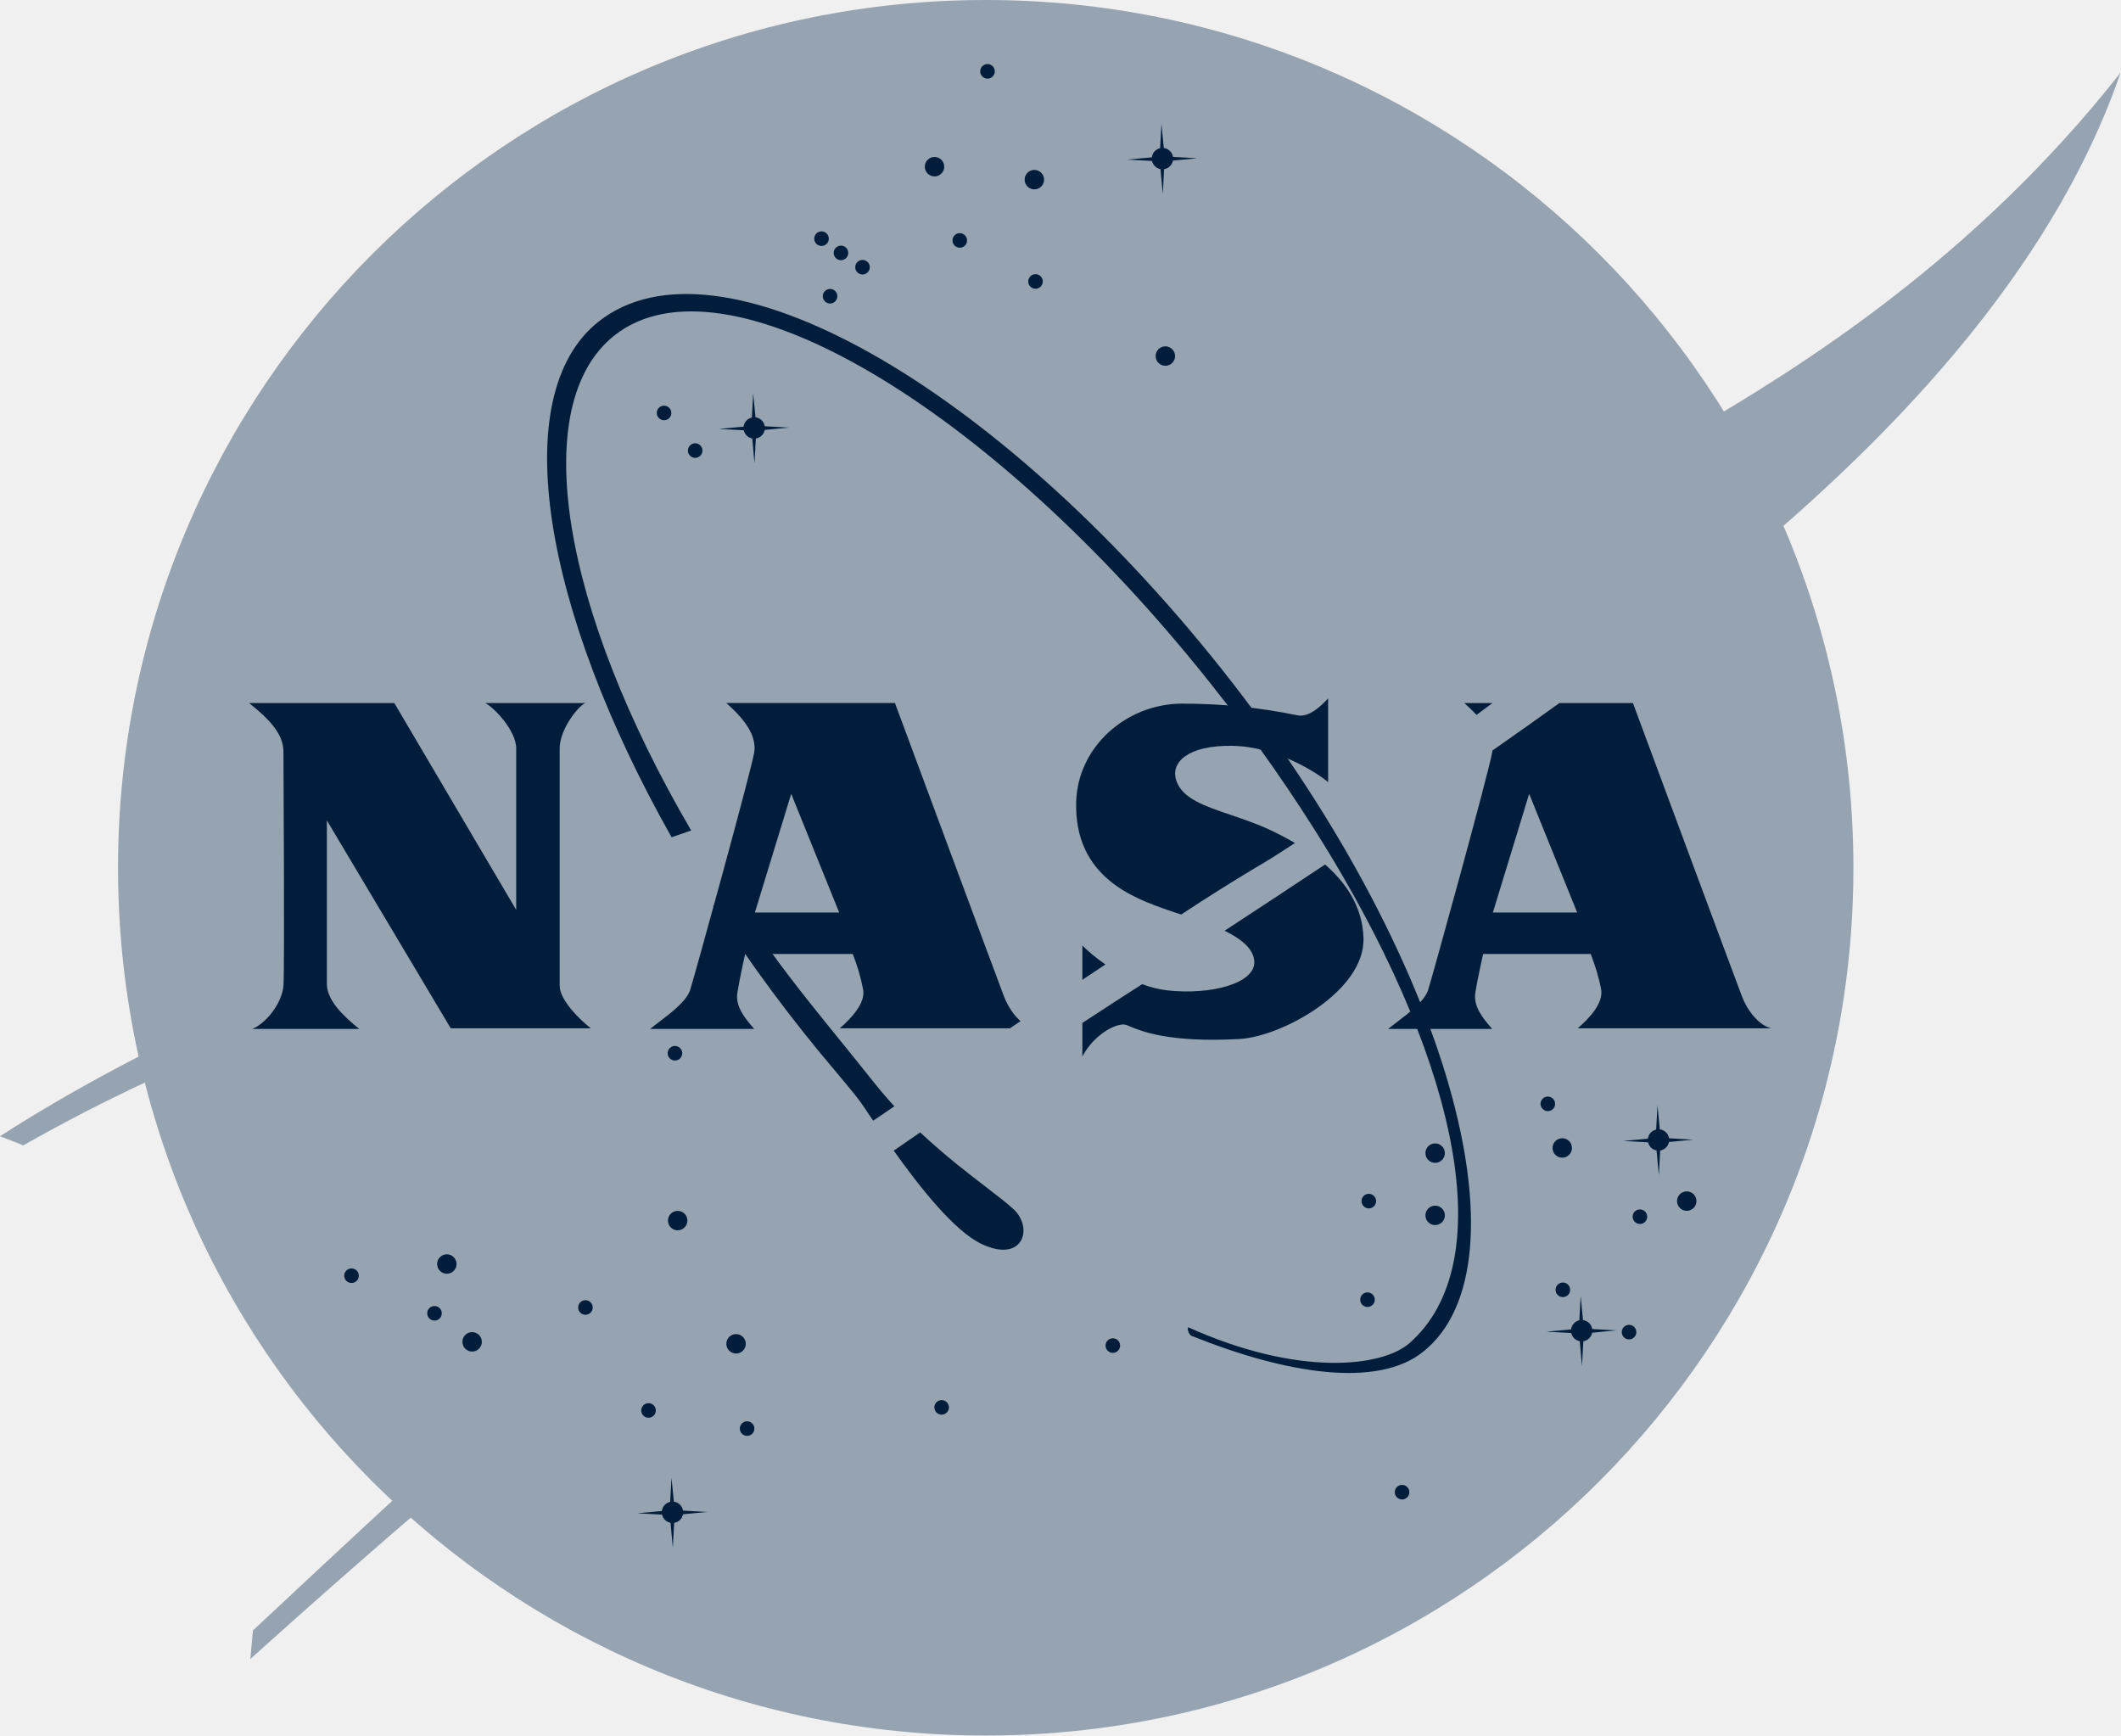
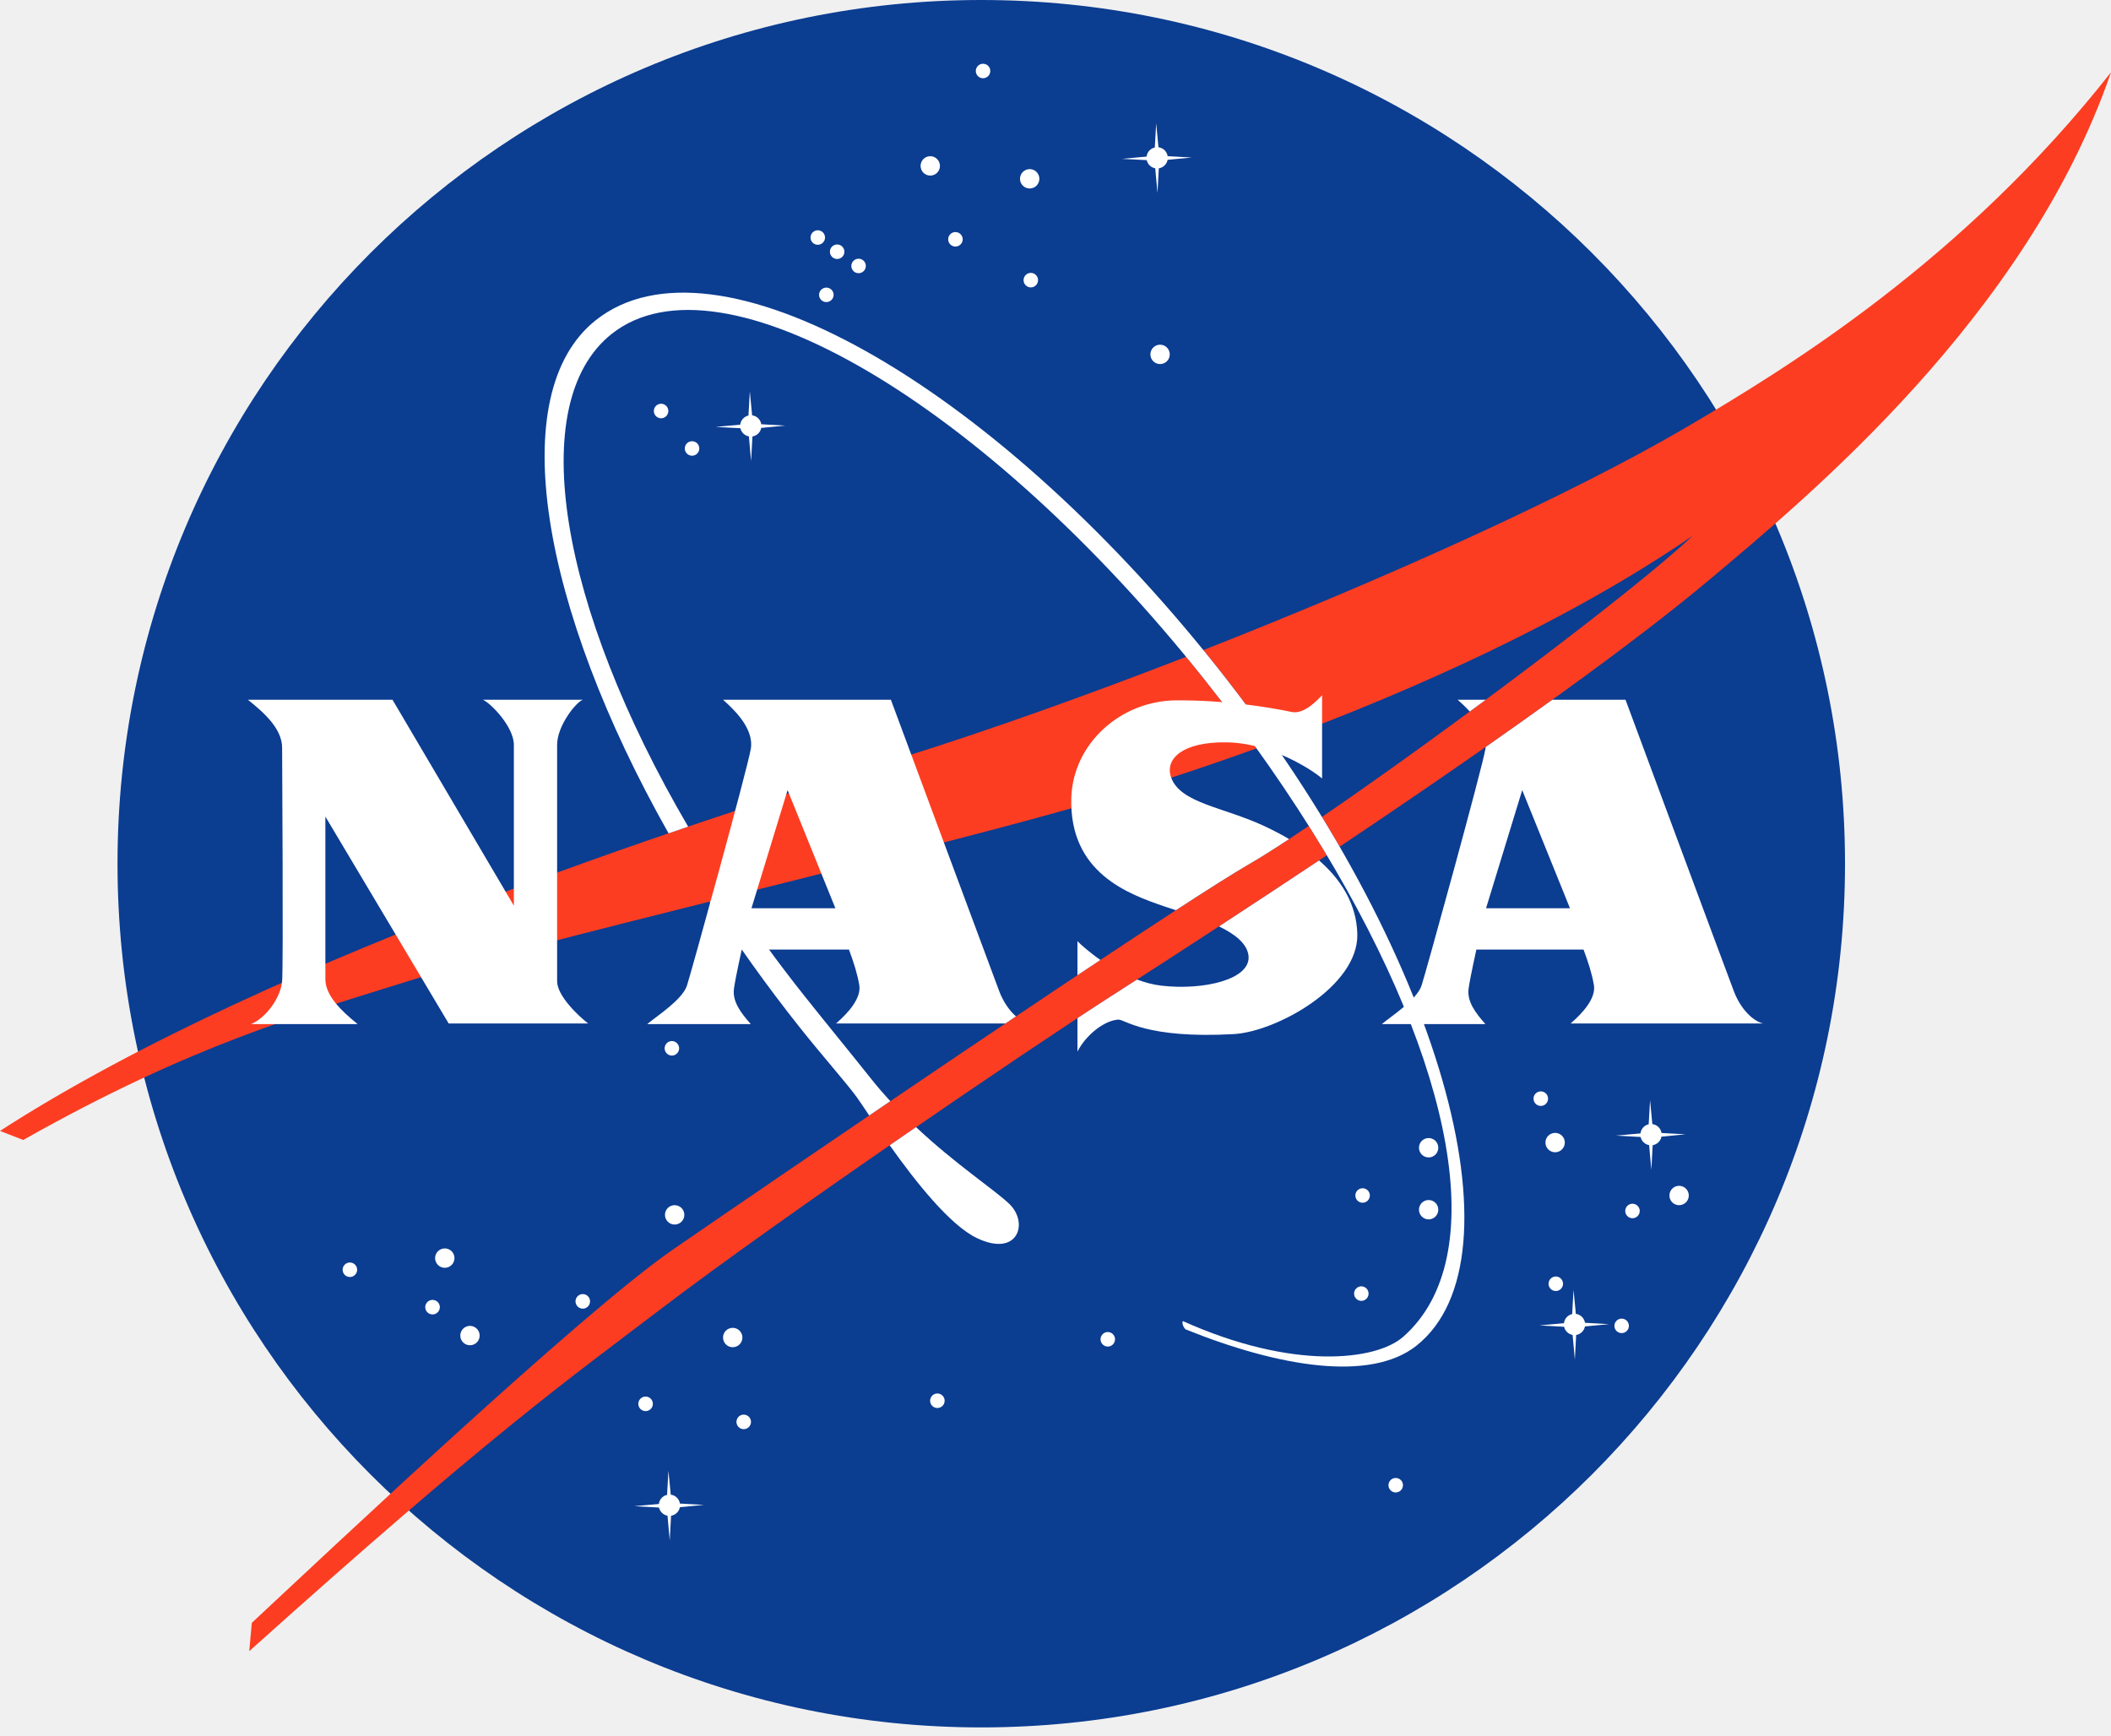
- <svg xmlns="http://www.w3.org/2000/svg" width="55" height="45" fill="none">
-   <circle cx="25.561" cy="22.5" r="22.5" fill="#96A3B0" />
-   <circle cx="24.233" cy="4.322" r=".252" fill="#001E3C" />
-   <circle cx="26.822" cy="4.658" r=".252" fill="#001E3C" />
-   <circle cx="30.219" cy="9.232" r=".252" fill="#001E3C" />
-   <circle cx="11.587" cy="32.774" r=".252" fill="#001E3C" />
-   <circle cx="12.243" cy="34.792" r=".252" fill="#001E3C" />
-   <circle cx="9.115" cy="33.077" r=".189" fill="#001E3C" />
-   <circle cx="19.373" cy="37.041" r=".189" fill="#001E3C" />
-   <circle cx="35.461" cy="33.699" r=".189" fill="#001E3C" />
-   <circle cx="40.137" cy="28.621" r=".189" fill="#001E3C" />
-   <circle cx="17.22" cy="10.707" r=".189" fill="#001E3C" />
-   <circle cx="22.366" cy="6.928" r=".189" fill="#001E3C" />
-   <circle cx="21.807" cy="6.558" r=".189" fill="#001E3C" />
-   <circle cx="21.303" cy="6.188" r=".189" fill="#001E3C" />
-   <circle cx="18.027" cy="11.683" r=".189" fill="#001E3C" />
-   <circle cx="25.607" cy="1.85" r=".189" fill="#001E3C" />
-   <circle cx="26.852" cy="7.298" r=".189" fill="#001E3C" />
-   <circle cx="24.888" cy="6.234" r=".189" fill="#001E3C" />
-   <circle cx="21.525" cy="7.681" r=".189" fill="#001E3C" />
-   <circle cx="36.357" cy="38.69" r=".189" fill="#001E3C" />
-   <circle cx="11.267" cy="34.052" r=".189" fill="#001E3C" />
-   <circle cx="24.418" cy="36.491" r=".189" fill="#001E3C" />
-   <circle cx="15.181" cy="33.901" r=".189" fill="#001E3C" />
-   <circle cx="16.817" cy="36.571" r=".189" fill="#001E3C" />
-   <circle cx="28.857" cy="34.889" r=".189" fill="#001E3C" />
-   <circle cx="35.495" cy="31.143" r=".189" fill="#001E3C" />
-   <circle cx="40.527" cy="33.443" r=".189" fill="#001E3C" />
-   <circle cx="42.243" cy="34.54" r=".189" fill="#001E3C" />
-   <circle cx="42.525" cy="31.547" r=".189" fill="#001E3C" />
-   <circle cx="17.502" cy="27.309" r=".189" fill="#001E3C" />
-   <circle cx="17.573" cy="31.648" r=".252" fill="#001E3C" />
-   <circle cx="19.087" cy="34.843" r=".252" fill="#001E3C" />
-   <circle cx="37.215" cy="31.513" r=".252" fill="#001E3C" />
-   <circle cx="43.739" cy="31.143" r=".252" fill="#001E3C" />
-   <circle cx="40.511" cy="29.765" r=".252" fill="#001E3C" />
-   <circle cx="37.215" cy="29.899" r=".252" fill="#001E3C" />
-   <path d="M30.416 4.164l.627-.06-.626-.036a.278.278 0 00-.239-.231l-.06-.625-.035.63a.277.277 0 00-.214.238l-.642.058.646.035a.278.278 0 00.22.213l.06.643.033-.642a.281.281 0 00.23-.223zM19.83 11.147l.627-.06-.626-.035a.278.278 0 00-.24-.232l-.06-.624-.034.63a.277.277 0 00-.215.237l-.641.058.645.035a.278.278 0 00.221.213l.058.643.035-.642a.279.279 0 00.23-.223zM43.28 29.61l.627-.06-.626-.036a.278.278 0 00-.24-.231l-.06-.625-.035.63a.277.277 0 00-.214.237l-.64.059.645.034a.278.278 0 00.22.213l.059.644.035-.643a.28.28 0 00.228-.223zM17.71 39.263l.628-.06-.626-.035a.278.278 0 00-.239-.232l-.06-.623-.035.628a.277.277 0 00-.215.238l-.641.058.646.035a.277.277 0 00.22.213l.059.644.035-.643a.28.28 0 00.229-.223zM41.287 34.555l.627-.06-.626-.035a.278.278 0 00-.239-.232l-.06-.625-.035.63a.277.277 0 00-.214.237l-.641.058.645.035a.278.278 0 00.221.213l.058.644.035-.643a.278.278 0 00.229-.222z" fill="#001E3C" />
-   <path fill-rule="evenodd" clip-rule="evenodd" d="M31.346 16.934c4.685-1.839 9.514-4.006 12.578-5.802 2.697-1.582 7.231-4.372 11.066-9.25-2.146 6.24-7.726 10.923-10.317 13.098l-.143.12c-1.829 1.536-4.968 3.834-9.633 6.955a33.326 33.326 0 00-.46-.774c3.079-2.103 8.128-5.877 9.656-7.325-3.206 2.204-7.247 4.024-10.93 5.38a40.87 40.87 0 00-1.817-2.401zm-.45.176c-2.615 1.017-5.167 1.924-7.32 2.598l-.21.066C18.83 21.194 7.118 24.859 0 29.462l.605.235c4.018-2.27 6.754-3.12 9.292-3.909l.73-.228c1.628-.512 5.23-1.415 8.883-2.33 3.067-.769 6.17-1.547 8.17-2.11a74.081 74.081 0 005.05-1.625 45.06 45.06 0 00-1.833-2.385zm3.197 4.405c-.633.428-1.164.77-1.536.985-2.152 1.244-12.646 8.408-15.034 10.056-2.153 1.486-7.758 6.724-10.266 9.068l-.698.651-.067.74c5.662-5.087 7.826-6.724 10.026-8.387l.736-.559c3.095-2.354 9.495-6.71 11.67-8.105a378.406 378.406 0 005.64-3.684 53.895 53.895 0 00-.47-.765z" fill="#96A3B0" />
-   <path fill-rule="evenodd" clip-rule="evenodd" d="M15.518 8.342C18.615 5.881 25.8 9.947 31.68 17.35c5.88 7.402 8.079 15.431 5.218 17.704-1.19.946-3.549.569-6.01-.421-.05-.033-.115-.168-.075-.218 2.852 1.284 5.03 1.036 5.742.406 2.328-2.058 1.294-7.102-2.076-12.68a42.616 42.616 0 00-3.101-4.436C25.668 10.517 18.783 6.435 15.93 8.7c-2.269 1.804-1.353 7.117 1.994 12.834l-.009.003-.5.171C14.1 15.84 13.112 10.254 15.518 8.342zm7.148 19.729c-.245-.309-.537-.67-.831-1.033-.302-.372-.606-.749-.867-1.077a39.242 39.242 0 01-1.91-2.618l-.57.143a39.791 39.791 0 003.183 4.297c.266.317.489.583.638.785.047.063.13.187.24.352l.093.138.55-.373c-.179-.195-.355-.4-.526-.614zm3.62 3.286c-.159-.15-.407-.34-.711-.574-.475-.364-1.086-.833-1.713-1.422l-.686.473c.665.936 1.57 2.086 2.278 2.421 1.067.506 1.354-.403.833-.898z" fill="#001E3C" />
-   <path d="M6.458 18.229h3.767l3.161 5.364v-4.187c0-.471-.597-1.085-.807-1.177h2.606c-.16.042-.672.664-.672 1.177v6.154c0 .379.546.9.807 1.102h-3.632l-3.212-5.39v4.238c0 .42.412.824.84 1.169H6.543c.395-.168.773-.698.807-1.119.034-.42 0-5.843 0-6.079 0-.513-.496-.933-.891-1.253z" fill="#001E3C" />
-   <path fill-rule="evenodd" clip-rule="evenodd" d="M40.914 26.662h5.011c-.277-.067-.588-.395-.756-.833-.169-.437-2.825-7.6-2.825-7.6h-1.906c-.54.389-1.12.799-1.738 1.231-.001.016-.003.031-.006.046-.083.505-1.574 5.905-1.664 6.172-.099.289-.515.603-.817.831-.085.064-.16.122-.218.17h2.7c-.27-.303-.488-.597-.438-.934.05-.336.202-1.009.202-1.009h2.791c.127.337.22.639.27.925.058.345-.295.732-.606 1zm-2.202-3.002l.941-3.077 1.245 3.077h-2.186zm-.009-5.431l-.416.307c-.103-.114-.206-.207-.279-.274l-.037-.033h.732zM19.322 24.736s-.151.673-.202 1.01c-.05.336.169.63.438.933h-2.7c.058-.048.134-.106.218-.17.302-.228.718-.542.817-.83.09-.268 1.582-5.668 1.665-6.172.088-.538-.459-1.037-.692-1.25l-.032-.029h4.373s2.657 7.164 2.825 7.601c.104.27.261.497.432.648l-.164.11-.11.075h-4.413c.311-.27.665-.656.606-1a5.116 5.116 0 00-.27-.926h-2.79zm2.439-1.076l-1.244-3.077-.942 3.077h2.186zM32.944 21.524c.206.098.422.208.635.334-.408.269-.756.488-1.022.641a50.56 50.56 0 00-1.926 1.213c-.114-.037-.219-.07-.31-.103l-.019-.006c-.894-.312-2.453-.856-2.395-2.819.042-1.413 1.287-2.53 2.733-2.54a14.767 14.767 0 013.01.304c.309.064.644-.286.763-.41l.027-.028v2.17c-.286-.244-1.345-.925-2.489-.942-1.143-.017-1.612.428-1.446.908.16.46.724.651 1.405.882.329.112.684.232 1.034.396zm1.417.891a347.38 347.38 0 01-2.606 1.718c.41.2.737.45.769.772.058.606-1.16.9-2.262.773a2.729 2.729 0 01-.643-.16 337 337 0 01-.694.446c-.238.153-.527.342-.858.56v.87c.219-.43.697-.813 1.068-.833a.492.492 0 01.164.053c.303.125 1.028.425 2.838.326 1.11-.061 3.254-1.245 3.22-2.607-.02-.805-.44-1.433-.996-1.918zm-6.294 2.103v.887l.598-.398a4.407 4.407 0 01-.598-.49z" fill="#001E3C" />
+ <svg xmlns="http://www.w3.org/2000/svg" width="45" height="37" viewBox="0 0 45 37" fill="none">
+   <path d="M20.917 36.825C31.086 36.825 39.33 28.581 39.33 18.413C39.33 8.244 31.086 0 20.917 0C10.748 0 2.505 8.244 2.505 18.413C2.505 28.581 10.748 36.825 20.917 36.825Z" fill="#0B3D91" />
+   <path d="M19.83 3.743C19.944 3.743 20.037 3.651 20.037 3.537C20.037 3.422 19.944 3.33 19.83 3.33C19.716 3.33 19.624 3.422 19.624 3.537C19.624 3.651 19.716 3.743 19.83 3.743Z" fill="white" />
+   <path d="M21.95 4.018C22.064 4.018 22.156 3.926 22.156 3.812C22.156 3.698 22.064 3.605 21.95 3.605C21.836 3.605 21.743 3.698 21.743 3.812C21.743 3.926 21.836 4.018 21.95 4.018Z" fill="white" />
+   <path d="M24.729 7.761C24.843 7.761 24.936 7.669 24.936 7.555C24.936 7.441 24.843 7.348 24.729 7.348C24.615 7.348 24.523 7.441 24.523 7.555C24.523 7.669 24.615 7.761 24.729 7.761Z" fill="white" />
+   <path d="M9.482 27.027C9.596 27.027 9.688 26.934 9.688 26.82C9.688 26.706 9.596 26.614 9.482 26.614C9.368 26.614 9.275 26.706 9.275 26.82C9.275 26.934 9.368 27.027 9.482 27.027Z" fill="white" />
+   <path d="M10.018 28.678C10.132 28.678 10.225 28.586 10.225 28.472C10.225 28.358 10.132 28.265 10.018 28.265C9.904 28.265 9.812 28.358 9.812 28.472C9.812 28.586 9.904 28.678 10.018 28.678Z" fill="white" />
+   <path d="M7.459 27.223C7.544 27.223 7.613 27.154 7.613 27.068C7.613 26.983 7.544 26.914 7.459 26.914C7.373 26.914 7.304 26.983 7.304 27.068C7.304 27.154 7.373 27.223 7.459 27.223Z" fill="white" />
+   <path d="M15.854 30.467C15.939 30.467 16.009 30.397 16.009 30.312C16.009 30.226 15.939 30.157 15.854 30.157C15.768 30.157 15.699 30.226 15.699 30.312C15.699 30.397 15.768 30.467 15.854 30.467Z" fill="white" />
+   <path d="M29.019 27.732C29.105 27.732 29.174 27.662 29.174 27.577C29.174 27.492 29.105 27.422 29.019 27.422C28.934 27.422 28.865 27.492 28.865 27.577C28.865 27.662 28.934 27.732 29.019 27.732Z" fill="white" />
+   <path d="M32.845 23.576C32.931 23.576 33 23.507 33 23.421C33 23.335 32.931 23.266 32.845 23.266C32.759 23.266 32.69 23.335 32.69 23.421C32.69 23.507 32.759 23.576 32.845 23.576Z" fill="white" />
+   <path d="M14.092 8.917C14.178 8.917 14.247 8.847 14.247 8.762C14.247 8.677 14.178 8.607 14.092 8.607C14.007 8.607 13.938 8.677 13.938 8.762C13.938 8.847 14.007 8.917 14.092 8.917Z" fill="white" />
+   <path d="M18.302 5.824C18.388 5.824 18.457 5.755 18.457 5.669C18.457 5.584 18.388 5.515 18.302 5.515C18.217 5.515 18.148 5.584 18.148 5.669C18.148 5.755 18.217 5.824 18.302 5.824Z" fill="white" />
+   <path d="M17.846 5.521C17.931 5.521 18 5.452 18 5.367C18 5.281 17.931 5.212 17.846 5.212C17.76 5.212 17.691 5.281 17.691 5.367C17.691 5.452 17.76 5.521 17.846 5.521Z" fill="white" />
+   <path d="M17.432 5.218C17.518 5.218 17.587 5.149 17.587 5.064C17.587 4.978 17.518 4.909 17.432 4.909C17.347 4.909 17.278 4.978 17.278 5.064C17.278 5.149 17.347 5.218 17.432 5.218Z" fill="white" />
+   <path d="M14.752 9.715C14.838 9.715 14.907 9.646 14.907 9.561C14.907 9.475 14.838 9.406 14.752 9.406C14.667 9.406 14.598 9.475 14.598 9.561C14.598 9.646 14.667 9.715 14.752 9.715Z" fill="white" />
+   <path d="M20.955 1.668C21.041 1.668 21.11 1.599 21.11 1.513C21.11 1.428 21.041 1.359 20.955 1.359C20.87 1.359 20.801 1.428 20.801 1.513C20.801 1.599 20.87 1.668 20.955 1.668Z" fill="white" />
+   <path d="M21.974 6.127C22.059 6.127 22.128 6.057 22.128 5.972C22.128 5.887 22.059 5.817 21.974 5.817C21.889 5.817 21.819 5.887 21.819 5.972C21.819 6.057 21.889 6.127 21.974 6.127Z" fill="white" />
+   <path d="M20.367 5.256C20.452 5.256 20.522 5.187 20.522 5.101C20.522 5.016 20.452 4.947 20.367 4.947C20.282 4.947 20.212 5.016 20.212 5.101C20.212 5.187 20.282 5.256 20.367 5.256Z" fill="white" />
+   <path d="M17.615 6.44C17.7 6.44 17.77 6.371 17.77 6.285C17.77 6.2 17.7 6.131 17.615 6.131C17.53 6.131 17.46 6.2 17.46 6.285C17.46 6.371 17.53 6.44 17.615 6.44Z" fill="white" />
+   <path d="M29.752 31.816C29.838 31.816 29.907 31.747 29.907 31.661C29.907 31.576 29.838 31.507 29.752 31.507C29.667 31.507 29.598 31.576 29.598 31.661C29.598 31.747 29.667 31.816 29.752 31.816Z" fill="white" />
+   <path d="M9.22 28.021C9.306 28.021 9.376 27.952 9.376 27.866C9.376 27.78 9.306 27.711 9.22 27.711C9.135 27.711 9.065 27.78 9.065 27.866C9.065 27.952 9.135 28.021 9.22 28.021Z" fill="white" />
+   <path d="M19.982 30.016C20.067 30.016 20.137 29.947 20.137 29.861C20.137 29.776 20.067 29.706 19.982 29.706C19.896 29.706 19.827 29.776 19.827 29.861C19.827 29.947 19.896 30.016 19.982 30.016Z" fill="white" />
+   <path d="M12.423 27.898C12.509 27.898 12.578 27.828 12.578 27.742C12.578 27.657 12.509 27.587 12.423 27.587C12.338 27.587 12.268 27.657 12.268 27.742C12.268 27.828 12.338 27.898 12.423 27.898Z" fill="white" />
+   <path d="M13.762 30.082C13.848 30.082 13.917 30.013 13.917 29.927C13.917 29.841 13.848 29.772 13.762 29.772C13.676 29.772 13.607 29.841 13.607 29.927C13.607 30.013 13.676 30.082 13.762 30.082Z" fill="white" />
+   <path d="M23.614 28.706C23.7 28.706 23.769 28.636 23.769 28.551C23.769 28.466 23.7 28.396 23.614 28.396C23.529 28.396 23.46 28.466 23.46 28.551C23.46 28.636 23.529 28.706 23.614 28.706Z" fill="white" />
+   <path d="M29.046 25.64C29.132 25.64 29.201 25.57 29.201 25.485C29.201 25.4 29.132 25.331 29.046 25.331C28.961 25.331 28.892 25.4 28.892 25.485C28.892 25.57 28.961 25.64 29.046 25.64Z" fill="white" />
+   <path d="M33.165 27.522C33.25 27.522 33.319 27.452 33.319 27.367C33.319 27.282 33.25 27.212 33.165 27.212C33.08 27.212 33.01 27.282 33.01 27.367C33.01 27.452 33.08 27.522 33.165 27.522Z" fill="white" />
+   <path d="M34.569 28.419C34.654 28.419 34.723 28.35 34.723 28.265C34.723 28.18 34.654 28.11 34.569 28.11C34.483 28.11 34.414 28.18 34.414 28.265C34.414 28.35 34.483 28.419 34.569 28.419Z" fill="white" />
+   <path d="M34.799 25.97C34.885 25.97 34.954 25.901 34.954 25.816C34.954 25.73 34.885 25.661 34.799 25.661C34.714 25.661 34.645 25.73 34.645 25.816C34.645 25.901 34.714 25.97 34.799 25.97Z" fill="white" />
+   <path d="M14.322 22.503C14.407 22.503 14.477 22.433 14.477 22.348C14.477 22.263 14.407 22.193 14.322 22.193C14.237 22.193 14.168 22.263 14.168 22.348C14.168 22.433 14.237 22.503 14.322 22.503Z" fill="white" />
+   <path d="M14.381 26.105C14.495 26.105 14.588 26.012 14.588 25.898C14.588 25.784 14.495 25.692 14.381 25.692C14.267 25.692 14.175 25.784 14.175 25.898C14.175 26.012 14.267 26.105 14.381 26.105Z" fill="white" />
+   <path d="M15.62 28.72C15.733 28.72 15.826 28.627 15.826 28.513C15.826 28.399 15.733 28.307 15.62 28.307C15.505 28.307 15.413 28.399 15.413 28.513C15.413 28.627 15.505 28.72 15.62 28.72Z" fill="white" />
+   <path d="M30.454 25.995C30.568 25.995 30.66 25.902 30.66 25.788C30.66 25.674 30.568 25.582 30.454 25.582C30.34 25.582 30.248 25.674 30.248 25.788C30.248 25.902 30.34 25.995 30.454 25.995Z" fill="white" />
+   <path d="M35.793 25.692C35.907 25.692 36 25.6 36 25.486C36 25.372 35.907 25.279 35.793 25.279C35.679 25.279 35.587 25.372 35.587 25.486C35.587 25.6 35.679 25.692 35.793 25.692Z" fill="white" />
+   <path d="M33.151 24.564C33.265 24.564 33.357 24.471 33.357 24.357C33.357 24.243 33.265 24.151 33.151 24.151C33.037 24.151 32.944 24.243 32.944 24.357C32.944 24.471 33.037 24.564 33.151 24.564Z" fill="white" />
+   <path d="M30.454 24.674C30.568 24.674 30.66 24.581 30.66 24.467C30.66 24.353 30.568 24.261 30.454 24.261C30.34 24.261 30.248 24.353 30.248 24.467C30.248 24.581 30.34 24.674 30.454 24.674Z" fill="white" />
+   <path d="M24.89 3.407L25.403 3.358L24.891 3.329C24.875 3.23 24.795 3.152 24.695 3.139L24.646 2.628L24.617 3.144C24.524 3.164 24.453 3.242 24.442 3.338L23.917 3.386L24.445 3.414C24.465 3.503 24.536 3.572 24.626 3.588L24.674 4.115L24.702 3.589C24.797 3.573 24.872 3.5 24.89 3.407Z" fill="white" />
+   <path d="M16.227 9.122L16.741 9.073L16.228 9.044C16.213 8.945 16.133 8.867 16.033 8.854L15.984 8.343L15.955 8.858C15.862 8.879 15.791 8.957 15.779 9.053L15.254 9.101L15.783 9.129C15.802 9.218 15.874 9.287 15.964 9.303L16.011 9.83L16.04 9.304C16.135 9.289 16.21 9.215 16.227 9.122Z" fill="white" />
+   <path d="M35.417 24.231L35.931 24.181L35.418 24.153C35.403 24.053 35.323 23.976 35.223 23.963L35.174 23.452L35.145 23.967C35.052 23.988 34.981 24.065 34.97 24.162L34.445 24.209L34.973 24.238C34.992 24.326 35.064 24.396 35.154 24.412L35.202 24.939L35.23 24.413C35.324 24.398 35.399 24.325 35.417 24.231Z" fill="white" />
+   <path d="M14.493 32.13L15.006 32.081L14.494 32.053C14.478 31.953 14.398 31.876 14.298 31.863L14.249 31.352L14.22 31.867C14.127 31.888 14.056 31.965 14.045 32.062L13.52 32.109L14.048 32.138C14.068 32.226 14.139 32.296 14.229 32.312L14.277 32.839L14.305 32.313C14.4 32.297 14.476 32.224 14.493 32.13Z" fill="white" />
+   <path d="M33.786 28.277L34.3 28.228L33.787 28.199C33.772 28.1 33.692 28.022 33.592 28.009L33.543 27.498L33.514 28.013C33.421 28.034 33.35 28.111 33.339 28.208L32.814 28.255L33.342 28.284C33.362 28.372 33.433 28.442 33.523 28.458L33.571 28.985L33.599 28.459C33.693 28.444 33.769 28.37 33.786 28.277Z" fill="white" />
+   <path d="M25.284 14.002C23.143 14.834 21.055 15.576 19.293 16.128C15.713 17.249 5.917 20.284 0 24.109L0.495 24.302C4.101 22.265 6.444 21.625 8.697 20.917C11.147 20.146 19.065 18.293 22.651 17.284C23.862 16.943 25.281 16.497 26.784 15.954C26.434 15.466 26.066 14.977 25.677 14.489C25.548 14.324 25.416 14.162 25.284 14.002ZM27.899 17.607C27.381 17.957 26.947 18.236 26.643 18.412C24.881 19.43 16.294 25.293 14.34 26.641C12.386 27.99 6.964 33.109 5.368 34.595L5.313 35.2C10.459 30.577 12.074 29.436 14.12 27.88C16.652 25.953 21.89 22.389 23.67 21.247C25.372 20.155 26.907 19.151 28.284 18.232C28.262 18.195 28.239 18.157 28.217 18.119C28.113 17.949 28.007 17.778 27.899 17.607ZM35.945 9.11C33.437 10.579 29.486 12.353 25.652 13.858C25.744 13.97 25.835 14.084 25.926 14.198C26.354 14.738 26.758 15.281 27.138 15.824C30.152 14.714 33.459 13.224 36.083 11.421C34.833 12.605 30.7 15.694 28.181 17.415C28.31 17.627 28.436 17.838 28.558 18.049C32.375 15.494 34.944 13.614 36.441 12.357C38.505 10.623 43.211 6.742 45 1.541C41.862 5.532 38.152 7.816 35.945 9.11Z" fill="#FC3D21" />
+   <path d="M18.548 22.971C18.142 22.46 17.581 21.776 17.159 21.245C16.595 20.536 16.074 19.819 15.596 19.103C15.44 19.142 15.284 19.181 15.129 19.22C15.706 20.12 16.347 21.019 17.045 21.898C17.555 22.54 18.019 23.057 18.256 23.379C18.305 23.444 18.4 23.588 18.529 23.78C18.677 23.679 18.827 23.577 18.979 23.474C18.832 23.315 18.688 23.148 18.548 22.971ZM21.511 25.661C21.178 25.346 20.369 24.819 19.527 24.028C19.342 24.155 19.154 24.285 18.966 24.415C19.509 25.181 20.25 26.122 20.83 26.396C21.703 26.81 21.938 26.066 21.511 25.661ZM25.925 14.198C21.113 8.14 15.233 4.813 12.699 6.827C10.73 8.391 11.538 12.962 14.252 17.765C14.392 17.716 14.531 17.669 14.669 17.622C11.93 12.944 11.18 8.595 13.037 7.12C15.371 5.266 21.005 8.606 25.678 14.489C26.646 15.706 27.496 16.928 28.216 18.119C30.974 22.683 31.82 26.811 29.915 28.495C29.332 29.011 27.55 29.213 25.216 28.163C25.184 28.204 25.236 28.314 25.277 28.341C27.291 29.151 29.221 29.46 30.196 28.686C32.537 26.826 30.738 20.256 25.925 14.198Z" fill="white" />
+   <path d="M5.285 14.917H8.367L10.954 19.307C10.954 19.307 10.954 16.128 10.954 15.88C10.954 15.495 10.466 14.993 10.294 14.917C10.5 14.917 12.303 14.917 12.427 14.917C12.296 14.951 11.876 15.461 11.876 15.88C11.876 16.087 11.876 20.697 11.876 20.917C11.876 21.227 12.323 21.653 12.537 21.818H9.564L6.936 17.408C6.936 17.408 6.936 20.697 6.936 20.876C6.936 21.22 7.273 21.55 7.624 21.832H5.353C5.677 21.694 5.986 21.261 6.014 20.917C6.042 20.573 6.014 16.135 6.014 15.942C6.014 15.523 5.608 15.178 5.285 14.917Z" fill="white" />
+   <path d="M33.481 21.818H37.582C37.355 21.763 37.1 21.495 36.963 21.137C36.825 20.779 34.651 14.917 34.651 14.917H33.092C32.65 15.235 32.176 15.571 31.67 15.925C31.668 15.938 31.667 15.95 31.665 15.963C31.597 16.376 30.377 20.795 30.302 21.013C30.199 21.316 29.669 21.653 29.456 21.832H31.665C31.445 21.584 31.266 21.343 31.307 21.068C31.348 20.793 31.472 20.243 31.472 20.243H33.756C33.86 20.518 33.937 20.765 33.977 20.999C34.025 21.282 33.736 21.598 33.481 21.818ZM31.678 19.362L32.449 16.844L33.467 19.362H31.678ZM31.331 15.168C31.445 15.085 31.558 15.001 31.672 14.917H31.073C31.133 14.972 31.231 15.059 31.331 15.168Z" fill="white" />
+   <path d="M15.647 21.068C15.688 20.793 15.812 20.243 15.812 20.243H18.097C18.2 20.518 18.277 20.765 18.317 20.999C18.365 21.282 18.076 21.598 17.822 21.818H21.432C21.507 21.768 21.582 21.717 21.657 21.667C21.517 21.544 21.388 21.358 21.303 21.137C21.166 20.779 18.991 14.917 18.991 14.917H15.413C15.585 15.075 16.081 15.502 16.005 15.963C15.938 16.376 14.717 20.795 14.643 21.013C14.54 21.316 14.01 21.653 13.796 21.832H16.005C15.785 21.584 15.606 21.343 15.647 21.068ZM16.789 16.844L17.808 19.362H16.019L16.789 16.844Z" fill="white" />
+   <path d="M28.119 18.343C27.445 18.791 26.735 19.26 25.986 19.749C26.322 19.912 26.59 20.116 26.615 20.38C26.663 20.877 25.666 21.116 24.764 21.013C24.584 20.993 24.407 20.945 24.238 20.882C24.051 21.003 23.862 21.124 23.67 21.247C23.475 21.372 23.239 21.527 22.968 21.705V22.417C23.147 22.066 23.539 21.752 23.842 21.736C23.973 21.729 24.427 22.149 26.299 22.045C27.207 21.995 28.961 21.027 28.934 19.912C28.917 19.254 28.573 18.74 28.119 18.343ZM22.968 20.064V20.79C23.134 20.679 23.297 20.57 23.457 20.464C23.205 20.289 23.027 20.125 22.968 20.064ZM27.479 17.887C27.305 17.784 27.128 17.694 26.959 17.614C26.078 17.201 25.156 17.125 24.963 16.568C24.828 16.175 25.211 15.811 26.147 15.825C27.083 15.839 27.95 16.396 28.183 16.596V14.82C28.115 14.889 27.813 15.235 27.537 15.178C27.007 15.068 26.105 14.924 25.073 14.93C23.89 14.937 22.872 15.852 22.837 17.008C22.789 18.625 24.083 19.066 24.812 19.32C24.887 19.346 24.973 19.374 25.066 19.404C25.766 18.949 26.319 18.599 26.643 18.412C26.86 18.287 27.145 18.107 27.479 17.887Z" fill="white" />
</svg>
